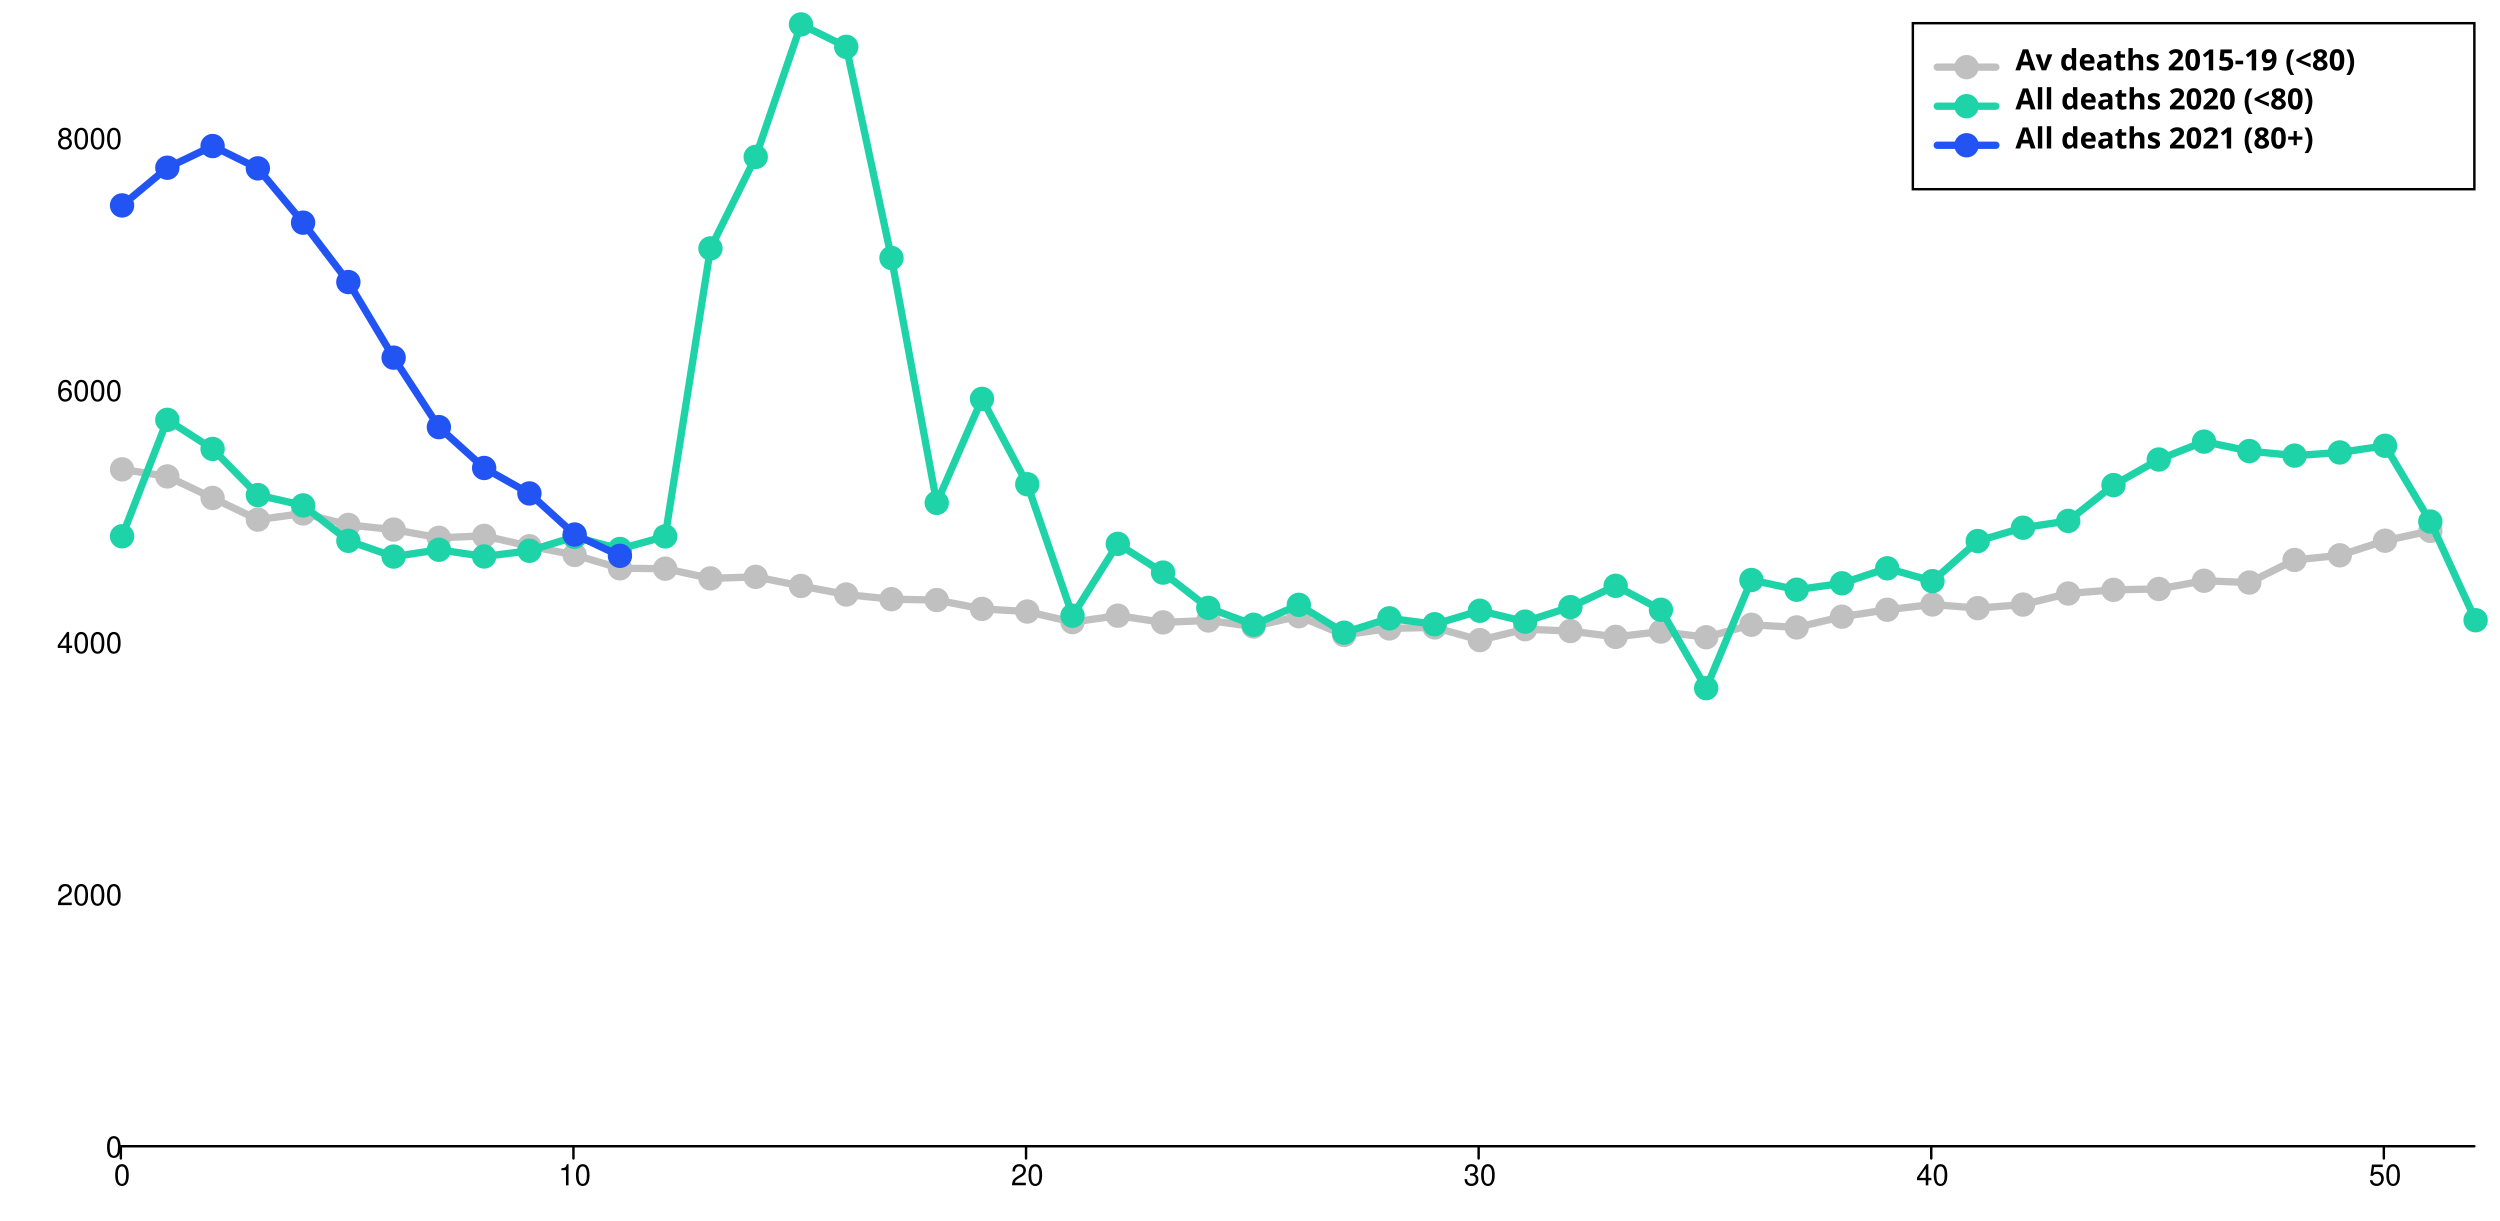
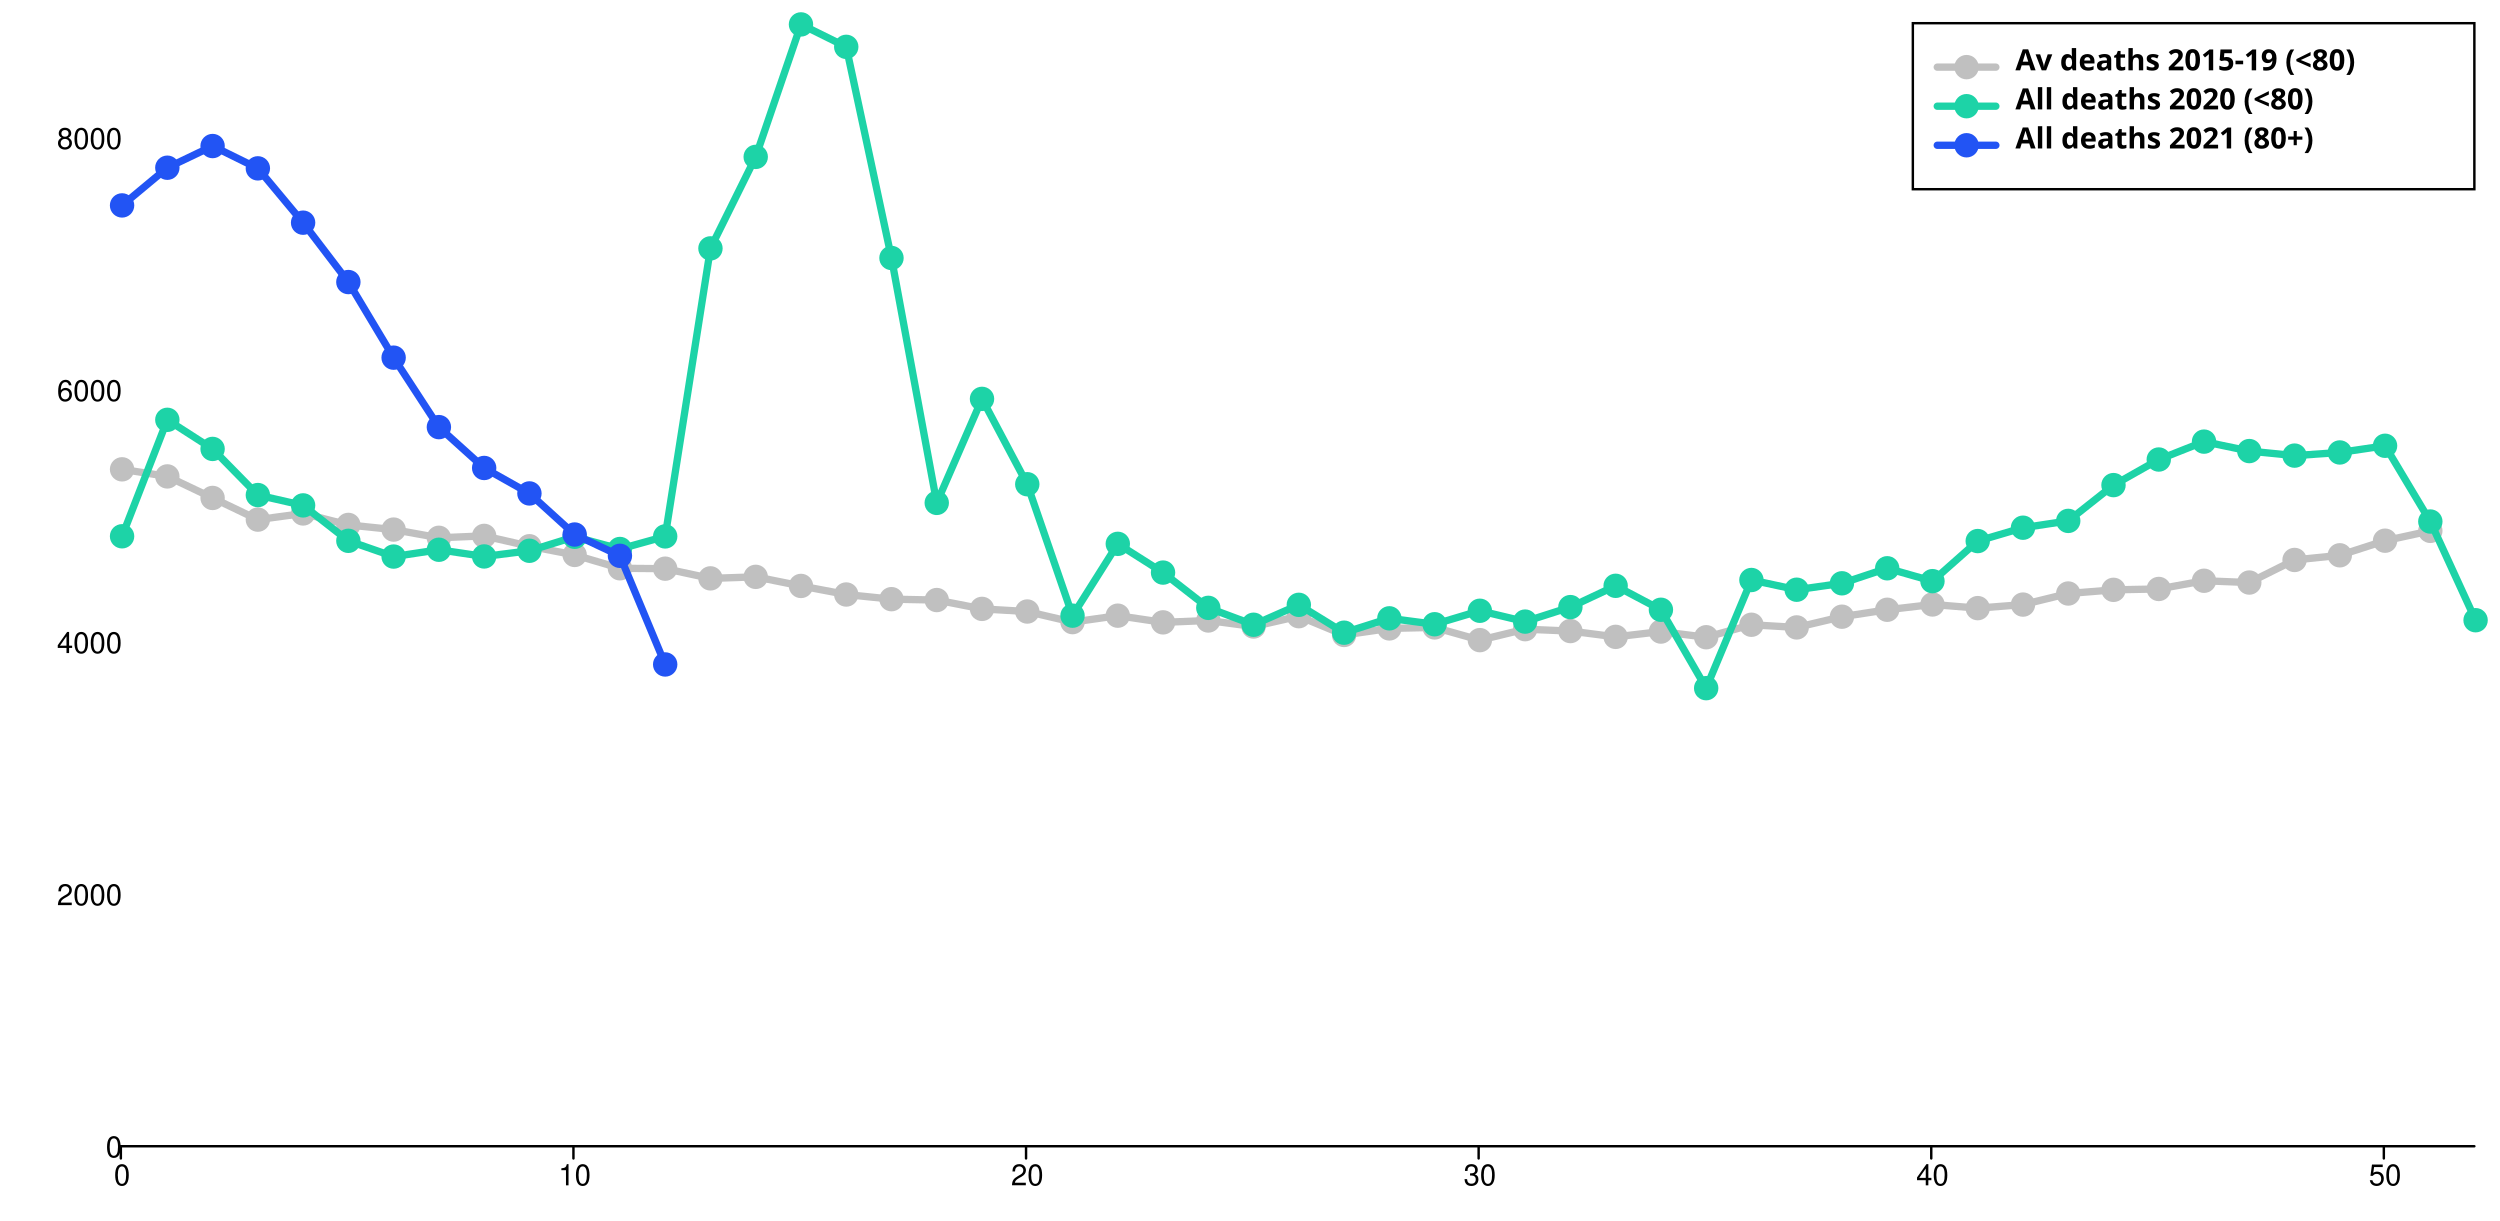
<svg xmlns="http://www.w3.org/2000/svg" width="1024" height="500" viewBox="0 0 1024 500" style="overflow:display" preserveAspectRatio="xMinYMin meet" overflow="visible">
  <defs>
    <style>
	.data-series path.line { fill-opacity: 0; stroke: black; }
	.data-series:hover path.line, .data-series.on path.line { cursor:pointer; }
	.data-series path.line.dotted { stroke-dasharray: 12 20 }
	#baseline-under80:hover path.line, #baseline-under80.on path.line { stroke-width: 5; }
	.data-series-0:hover circle, .data-series-0.on circle { display: inline; cursor:pointer; }
	#all-deaths-2020-under80:hover path.line, #all-deaths-2020-under80.on path.line { stroke-width: 5; }
	.data-series-1:hover circle, .data-series-1.on circle { display: inline; cursor:pointer; }
	#all-deaths-2021-under80:hover path.line, #all-deaths-2021-under80.on path.line { stroke-width: 5; }
	.data-series-2:hover circle, .data-series-2.on circle { display: inline; cursor:pointer; }
	.key rect { fill:transparent;stroke-width:1;stroke:black; }
	.key text { text-anchor:start;dominant-baseline:hanging;font-weight:bold;fill:black;stroke-width:0;font-family:sans-serif; }
	.graph-grid { font-family: "Helvetica Neue",Helvetica,Arial,"Lucida Grande",sans-serif; }
	.graph-grid line { stroke: black; stroke-width: 1; stroke-linecap: round; }
	.graph-grid.graph-grid-x text { text-anchor: middle; dominant-baseline: hanging; transform: translateY(10px); }
	.graph-grid.graph-grid-y text { text-anchor: end; dominant-baseline: middle; transform: translateX(-10px); }
	</style>
  </defs>
  <g class="graph-grid graph-grid-y">
    <line x1="49.50" y1="469.50" x2="1013.50" y2="469.50" data-left="50" />
    <text x="60" y="470" text-anchor="end">0</text>
    <text x="60" y="366.745" text-anchor="end">2000</text>
    <text x="60" y="263.49" text-anchor="end">4000</text>
    <text x="60" y="160.236" text-anchor="end">6000</text>
    <text x="60" y="56.981" text-anchor="end">8000</text>
    <text style="text-anchor:middle;dominant-baseline:hanging;font-weight:bold;transform: translateY(240px) rotate(-90deg);" />
  </g>
  <g class="graph-grid graph-grid-x">
    <line class="tick" x1="49.50" y1="469.50" x2="49.50" y2="474.50" />
    <text x="50" y="470" text-anchor="middle">0</text>
    <line class="tick" x1="234.88" y1="469.50" x2="234.88" y2="474.50" />
    <text x="235.385" y="470" text-anchor="middle">10</text>
    <line class="tick" x1="420.27" y1="469.50" x2="420.27" y2="474.50" />
    <text x="420.769" y="470" text-anchor="middle">20</text>
    <line class="tick" x1="605.65" y1="469.50" x2="605.65" y2="474.50" />
    <text x="606.154" y="470" text-anchor="middle">30</text>
    <line class="tick" x1="791.04" y1="469.50" x2="791.04" y2="474.50" />
    <text x="791.538" y="470" text-anchor="middle">40</text>
    <line class="tick" x1="976.42" y1="469.50" x2="976.42" y2="474.50" />
    <text x="976.923" y="470" text-anchor="middle">50</text>
    <text style="text-anchor:middle;dominant-baseline:hanging;font-weight:bold;transform: translateY(240px) rotate(-90deg);" />
  </g>
  <g id="baseline-under80" class="data-series data-series-0">
    <path d="M 50.00,192.24L 68.54,195.14L 87.08,203.96L 105.62,212.84L 124.15,210.31L 142.69,215.01L 161.23,216.92L 179.77,220.28L 198.31,219.50L 216.85,223.74L 235.38,227.30L 253.92,232.77L 272.46,232.93L 291.00,236.90L 309.54,236.28L 328.08,240.00L 346.62,243.51L 365.15,245.42L 383.69,245.78L 402.23,249.40L 420.77,250.48L 439.31,254.82L 457.85,252.18L 476.38,254.92L 494.92,254.15L 513.46,256.62L 532.00,252.39L 550.54,260.08L 569.08,257.40L 587.62,256.99L 606.15,262.20L 624.69,257.71L 643.23,258.48L 661.77,260.86L 680.31,258.69L 698.85,261.01L 717.38,255.90L 735.92,256.99L 754.46,252.60L 773.00,249.76L 791.54,247.59L 810.08,249.09L 828.62,247.64L 847.15,243.10L 865.69,241.60L 884.23,241.24L 902.77,237.88L 921.31,238.61L 939.85,229.36L 958.38,227.45L 976.92,221.47L 995.46,217.44" class="line" style="stroke:silver" stroke-width="3" stroke-linecap="round" />
    <circle cx="50.00" cy="192.24" data-y="5380.00" data-x="0" r="5" fill="silver" />
    <circle cx="68.54" cy="195.14" data-y="5324.00" data-x="1" r="5" fill="silver" />
    <circle cx="87.08" cy="203.96" data-y="5153.00" data-x="2" r="5" fill="silver" />
    <circle cx="105.62" cy="212.84" data-y="4981.00" data-x="3" r="5" fill="silver" />
    <circle cx="124.15" cy="210.31" data-y="5030.00" data-x="4" r="5" fill="silver" />
    <circle cx="142.69" cy="215.01" data-y="4939.00" data-x="5" r="5" fill="silver" />
    <circle cx="161.23" cy="216.92" data-y="4902.00" data-x="6" r="5" fill="silver" />
    <circle cx="179.77" cy="220.28" data-y="4837.00" data-x="7" r="5" fill="silver" />
    <circle cx="198.31" cy="219.50" data-y="4852.00" data-x="8" r="5" fill="silver" />
    <circle cx="216.85" cy="223.74" data-y="4770.00" data-x="9" r="5" fill="silver" />
    <circle cx="235.38" cy="227.30" data-y="4701.00" data-x="10" r="5" fill="silver" />
    <circle cx="253.92" cy="232.77" data-y="4595.00" data-x="11" r="5" fill="silver" />
    <circle cx="272.46" cy="232.93" data-y="4592.00" data-x="12" r="5" fill="silver" />
    <circle cx="291.00" cy="236.90" data-y="4515.00" data-x="13" r="5" fill="silver" />
    <circle cx="309.54" cy="236.28" data-y="4527.00" data-x="14" r="5" fill="silver" />
    <circle cx="328.08" cy="240.00" data-y="4455.00" data-x="15" r="5" fill="silver" />
    <circle cx="346.62" cy="243.51" data-y="4387.00" data-x="16" r="5" fill="silver" />
    <circle cx="365.15" cy="245.42" data-y="4350.00" data-x="17" r="5" fill="silver" />
    <circle cx="383.69" cy="245.78" data-y="4343.00" data-x="18" r="5" fill="silver" />
    <circle cx="402.23" cy="249.40" data-y="4273.00" data-x="19" r="5" fill="silver" />
    <circle cx="420.77" cy="250.48" data-y="4252.00" data-x="20" r="5" fill="silver" />
    <circle cx="439.31" cy="254.82" data-y="4168.00" data-x="21" r="5" fill="silver" />
    <circle cx="457.85" cy="252.18" data-y="4219.00" data-x="22" r="5" fill="silver" />
    <circle cx="476.38" cy="254.92" data-y="4166.00" data-x="23" r="5" fill="silver" />
    <circle cx="494.92" cy="254.15" data-y="4181.00" data-x="24" r="5" fill="silver" />
    <circle cx="513.46" cy="256.62" data-y="4133.00" data-x="25" r="5" fill="silver" />
    <circle cx="532.00" cy="252.39" data-y="4215.00" data-x="26" r="5" fill="silver" />
    <circle cx="550.54" cy="260.08" data-y="4066.00" data-x="27" r="5" fill="silver" />
    <circle cx="569.08" cy="257.40" data-y="4118.00" data-x="28" r="5" fill="silver" />
    <circle cx="587.62" cy="256.99" data-y="4126.00" data-x="29" r="5" fill="silver" />
    <circle cx="606.15" cy="262.20" data-y="4025.00" data-x="30" r="5" fill="silver" />
    <circle cx="624.69" cy="257.71" data-y="4112.00" data-x="31" r="5" fill="silver" />
    <circle cx="643.23" cy="258.48" data-y="4097.00" data-x="32" r="5" fill="silver" />
    <circle cx="661.77" cy="260.86" data-y="4051.00" data-x="33" r="5" fill="silver" />
    <circle cx="680.31" cy="258.69" data-y="4093.00" data-x="34" r="5" fill="silver" />
    <circle cx="698.85" cy="261.01" data-y="4048.00" data-x="35" r="5" fill="silver" />
    <circle cx="717.38" cy="255.90" data-y="4147.00" data-x="36" r="5" fill="silver" />
    <circle cx="735.92" cy="256.99" data-y="4126.00" data-x="37" r="5" fill="silver" />
    <circle cx="754.46" cy="252.60" data-y="4211.00" data-x="38" r="5" fill="silver" />
    <circle cx="773.00" cy="249.76" data-y="4266.00" data-x="39" r="5" fill="silver" />
    <circle cx="791.54" cy="247.59" data-y="4308.00" data-x="40" r="5" fill="silver" />
    <circle cx="810.08" cy="249.09" data-y="4279.00" data-x="41" r="5" fill="silver" />
    <circle cx="828.62" cy="247.64" data-y="4307.00" data-x="42" r="5" fill="silver" />
    <circle cx="847.15" cy="243.10" data-y="4395.00" data-x="43" r="5" fill="silver" />
    <circle cx="865.69" cy="241.60" data-y="4424.00" data-x="44" r="5" fill="silver" />
    <circle cx="884.23" cy="241.24" data-y="4431.00" data-x="45" r="5" fill="silver" />
    <circle cx="902.77" cy="237.88" data-y="4496.00" data-x="46" r="5" fill="silver" />
    <circle cx="921.31" cy="238.61" data-y="4482.00" data-x="47" r="5" fill="silver" />
    <circle cx="939.85" cy="229.36" data-y="4661.00" data-x="48" r="5" fill="silver" />
    <circle cx="958.38" cy="227.45" data-y="4698.00" data-x="49" r="5" fill="silver" />
    <circle cx="976.92" cy="221.47" data-y="4814.00" data-x="50" r="5" fill="silver" />
    <circle cx="995.46" cy="217.44" data-y="4892.00" data-x="51" r="5" fill="silver" />
  </g>
  <g id="all-deaths-2020-under80" class="data-series data-series-1">
    <path d="M 50.00,219.66L 68.54,171.96L 87.08,183.88L 105.62,202.78L 124.15,207.01L 142.69,221.52L 161.23,227.97L 179.77,225.18L 198.31,227.92L 216.85,225.60L 235.38,219.87L 253.92,224.87L 272.46,219.71L 291.00,101.74L 309.54,64.26L 328.08,10.00L 346.62,19.19L 365.15,105.67L 383.69,205.98L 402.23,163.38L 420.77,198.34L 439.31,252.18L 457.85,222.76L 476.38,234.53L 494.92,248.98L 513.46,255.90L 532.00,247.74L 550.54,259.15L 569.08,253.27L 587.62,255.69L 606.15,250.17L 624.69,254.61L 643.23,248.67L 661.77,239.95L 680.31,249.76L 698.85,281.87L 717.38,237.57L 735.92,241.55L 754.46,238.92L 773.00,232.77L 791.54,238.04L 810.08,221.62L 828.62,216.15L 847.15,213.36L 865.69,198.70L 884.23,188.22L 902.77,180.89L 921.31,184.76L 939.85,186.62L 958.38,185.33L 976.92,182.59L 995.46,213.62L 1014.00,254.04" class="line" style="stroke:#1DD3A7" stroke-width="3" stroke-linecap="round" />
    <circle cx="50.00" cy="219.66" data-y="4849.00" data-x="0" r="5" fill="#1DD3A7" />
    <circle cx="68.54" cy="171.96" data-y="5773.00" data-x="1" r="5" fill="#1DD3A7" />
    <circle cx="87.08" cy="183.88" data-y="5542.00" data-x="2" r="5" fill="#1DD3A7" />
    <circle cx="105.62" cy="202.78" data-y="5176.00" data-x="3" r="5" fill="#1DD3A7" />
    <circle cx="124.15" cy="207.01" data-y="5094.00" data-x="4" r="5" fill="#1DD3A7" />
    <circle cx="142.69" cy="221.52" data-y="4813.00" data-x="5" r="5" fill="#1DD3A7" />
    <circle cx="161.23" cy="227.97" data-y="4688.00" data-x="6" r="5" fill="#1DD3A7" />
    <circle cx="179.77" cy="225.18" data-y="4742.00" data-x="7" r="5" fill="#1DD3A7" />
    <circle cx="198.31" cy="227.92" data-y="4689.00" data-x="8" r="5" fill="#1DD3A7" />
    <circle cx="216.85" cy="225.60" data-y="4734.00" data-x="9" r="5" fill="#1DD3A7" />
    <circle cx="235.38" cy="219.87" data-y="4845.00" data-x="10" r="5" fill="#1DD3A7" />
    <circle cx="253.92" cy="224.87" data-y="4748.00" data-x="11" r="5" fill="#1DD3A7" />
    <circle cx="272.46" cy="219.71" data-y="4848.00" data-x="12" r="5" fill="#1DD3A7" />
    <circle cx="291.00" cy="101.74" data-y="7133.00" data-x="13" r="5" fill="#1DD3A7" />
    <circle cx="309.54" cy="64.26" data-y="7859.00" data-x="14" r="5" fill="#1DD3A7" />
    <circle cx="328.08" cy="10.00" data-y="8910.00" data-x="15" r="5" fill="#1DD3A7" />
    <circle cx="346.62" cy="19.19" data-y="8732.00" data-x="16" r="5" fill="#1DD3A7" />
    <circle cx="365.15" cy="105.67" data-y="7057.00" data-x="17" r="5" fill="#1DD3A7" />
    <circle cx="383.69" cy="205.98" data-y="5114.00" data-x="18" r="5" fill="#1DD3A7" />
    <circle cx="402.23" cy="163.38" data-y="5939.00" data-x="19" r="5" fill="#1DD3A7" />
    <circle cx="420.77" cy="198.34" data-y="5262.00" data-x="20" r="5" fill="#1DD3A7" />
    <circle cx="439.31" cy="252.18" data-y="4219.00" data-x="21" r="5" fill="#1DD3A7" />
    <circle cx="457.85" cy="222.76" data-y="4789.00" data-x="22" r="5" fill="#1DD3A7" />
    <circle cx="476.38" cy="234.53" data-y="4561.00" data-x="23" r="5" fill="#1DD3A7" />
    <circle cx="494.92" cy="248.98" data-y="4281.00" data-x="24" r="5" fill="#1DD3A7" />
    <circle cx="513.46" cy="255.90" data-y="4147.00" data-x="25" r="5" fill="#1DD3A7" />
    <circle cx="532.00" cy="247.74" data-y="4305.00" data-x="26" r="5" fill="#1DD3A7" />
    <circle cx="550.54" cy="259.15" data-y="4084.00" data-x="27" r="5" fill="#1DD3A7" />
    <circle cx="569.08" cy="253.27" data-y="4198.00" data-x="28" r="5" fill="#1DD3A7" />
    <circle cx="587.62" cy="255.69" data-y="4151.00" data-x="29" r="5" fill="#1DD3A7" />
    <circle cx="606.15" cy="250.17" data-y="4258.00" data-x="30" r="5" fill="#1DD3A7" />
    <circle cx="624.69" cy="254.61" data-y="4172.00" data-x="31" r="5" fill="#1DD3A7" />
    <circle cx="643.23" cy="248.67" data-y="4287.00" data-x="32" r="5" fill="#1DD3A7" />
    <circle cx="661.77" cy="239.95" data-y="4456.00" data-x="33" r="5" fill="#1DD3A7" />
    <circle cx="680.31" cy="249.76" data-y="4266.00" data-x="34" r="5" fill="#1DD3A7" />
    <circle cx="698.85" cy="281.87" data-y="3644.00" data-x="35" r="5" fill="#1DD3A7" />
    <circle cx="717.38" cy="237.57" data-y="4502.00" data-x="36" r="5" fill="#1DD3A7" />
    <circle cx="735.92" cy="241.55" data-y="4425.00" data-x="37" r="5" fill="#1DD3A7" />
    <circle cx="754.46" cy="238.92" data-y="4476.00" data-x="38" r="5" fill="#1DD3A7" />
    <circle cx="773.00" cy="232.77" data-y="4595.00" data-x="39" r="5" fill="#1DD3A7" />
    <circle cx="791.54" cy="238.04" data-y="4493.00" data-x="40" r="5" fill="#1DD3A7" />
    <circle cx="810.08" cy="221.62" data-y="4811.00" data-x="41" r="5" fill="#1DD3A7" />
    <circle cx="828.62" cy="216.15" data-y="4917.00" data-x="42" r="5" fill="#1DD3A7" />
    <circle cx="847.15" cy="213.36" data-y="4971.00" data-x="43" r="5" fill="#1DD3A7" />
    <circle cx="865.69" cy="198.70" data-y="5255.00" data-x="44" r="5" fill="#1DD3A7" />
    <circle cx="884.23" cy="188.22" data-y="5458.00" data-x="45" r="5" fill="#1DD3A7" />
    <circle cx="902.77" cy="180.89" data-y="5600.00" data-x="46" r="5" fill="#1DD3A7" />
    <circle cx="921.31" cy="184.76" data-y="5525.00" data-x="47" r="5" fill="#1DD3A7" />
    <circle cx="939.85" cy="186.62" data-y="5489.00" data-x="48" r="5" fill="#1DD3A7" />
    <circle cx="958.38" cy="185.33" data-y="5514.00" data-x="49" r="5" fill="#1DD3A7" />
    <circle cx="976.92" cy="182.59" data-y="5567.00" data-x="50" r="5" fill="#1DD3A7" />
    <circle cx="995.46" cy="213.62" data-y="4966.00" data-x="51" r="5" fill="#1DD3A7" />
    <circle cx="1014.00" cy="254.04" data-y="4183.00" data-x="52" r="5" fill="#1DD3A7" />
  </g>
  <g id="all-deaths-2021-under80" class="data-series data-series-2">
-     <path d="M 50.00,84.14L 68.54,68.70L 87.08,59.82L 105.62,68.96L 124.15,91.21L 142.69,115.53L 161.23,146.50L 179.77,174.95L 198.31,191.68L 216.85,202.11L 235.38,218.94L 253.92,227.66" class="line" style="stroke:#2254F4" stroke-width="3" stroke-linecap="round" />
+     <path d="M 50.00,84.14L 68.54,68.70L 87.08,59.82L 105.62,68.96L 124.15,91.21L 142.69,115.53L 161.23,146.50L 179.77,174.95L 198.31,191.68L 216.85,202.11L 235.38,218.94L 253.92,227.66L 272.46,272.16" class="line" style="stroke:#2254F4" stroke-width="3" stroke-linecap="round" />
    <circle cx="50.00" cy="84.14" data-y="7474.00" data-x="0" r="5" fill="#2254F4" />
    <circle cx="68.54" cy="68.70" data-y="7773.00" data-x="1" r="5" fill="#2254F4" />
    <circle cx="87.08" cy="59.82" data-y="7945.00" data-x="2" r="5" fill="#2254F4" />
    <circle cx="105.62" cy="68.96" data-y="7768.00" data-x="3" r="5" fill="#2254F4" />
    <circle cx="124.15" cy="91.21" data-y="7337.00" data-x="4" r="5" fill="#2254F4" />
    <circle cx="142.69" cy="115.53" data-y="6866.00" data-x="5" r="5" fill="#2254F4" />
    <circle cx="161.23" cy="146.50" data-y="6266.00" data-x="6" r="5" fill="#2254F4" />
    <circle cx="179.77" cy="174.95" data-y="5715.00" data-x="7" r="5" fill="#2254F4" />
    <circle cx="198.31" cy="191.68" data-y="5391.00" data-x="8" r="5" fill="#2254F4" />
    <circle cx="216.85" cy="202.11" data-y="5189.00" data-x="9" r="5" fill="#2254F4" />
    <circle cx="235.38" cy="218.94" data-y="4863.00" data-x="10" r="5" fill="#2254F4" />
    <circle cx="253.92" cy="227.66" data-y="4694.00" data-x="11" r="5" fill="#2254F4" />
+     <circle cx="272.46" cy="272.16" data-y="3832.00" data-x="12" r="5" fill="#2254F4" />
  </g>
  <g class="key">
    <rect x="783.5" y="9.5" width="230" height="68" />
    <g id="baseline-under80-key">&gt;	<text x="793.5" y="19.5">
        <tspan dx="32" dy="0">Av deaths 2015-19 (&lt;80)</tspan>
      </text>
      <path d="M793.50,27.50 l 24 0" class="line" style="stroke:silver" stroke-width="3" stroke-linecap="round" />
      <circle cx="805.50" cy="27.50" r="5" fill="silver" />
    </g>
    <g id="all-deaths-2020-under80-key">&gt;	<text x="793.5" y="35.5">
        <tspan dx="32" dy="0">All deaths 2020 (&lt;80)</tspan>
      </text>
      <path d="M793.50,43.50 l 24 0" class="line" style="stroke:#1DD3A7" stroke-width="3" stroke-linecap="round" />
      <circle cx="805.50" cy="43.50" r="5" fill="#1DD3A7" />
    </g>
    <g id="all-deaths-2021-under80-key">&gt;	<text x="793.5" y="51.5">
        <tspan dx="32" dy="0">All deaths 2021 (80+)</tspan>
      </text>
      <path d="M793.50,59.50 l 24 0" class="line" style="stroke:#2254F4" stroke-width="3" stroke-linecap="round" />
      <circle cx="805.50" cy="59.50" r="5" fill="#2254F4" />
    </g>
  </g>
</svg>
